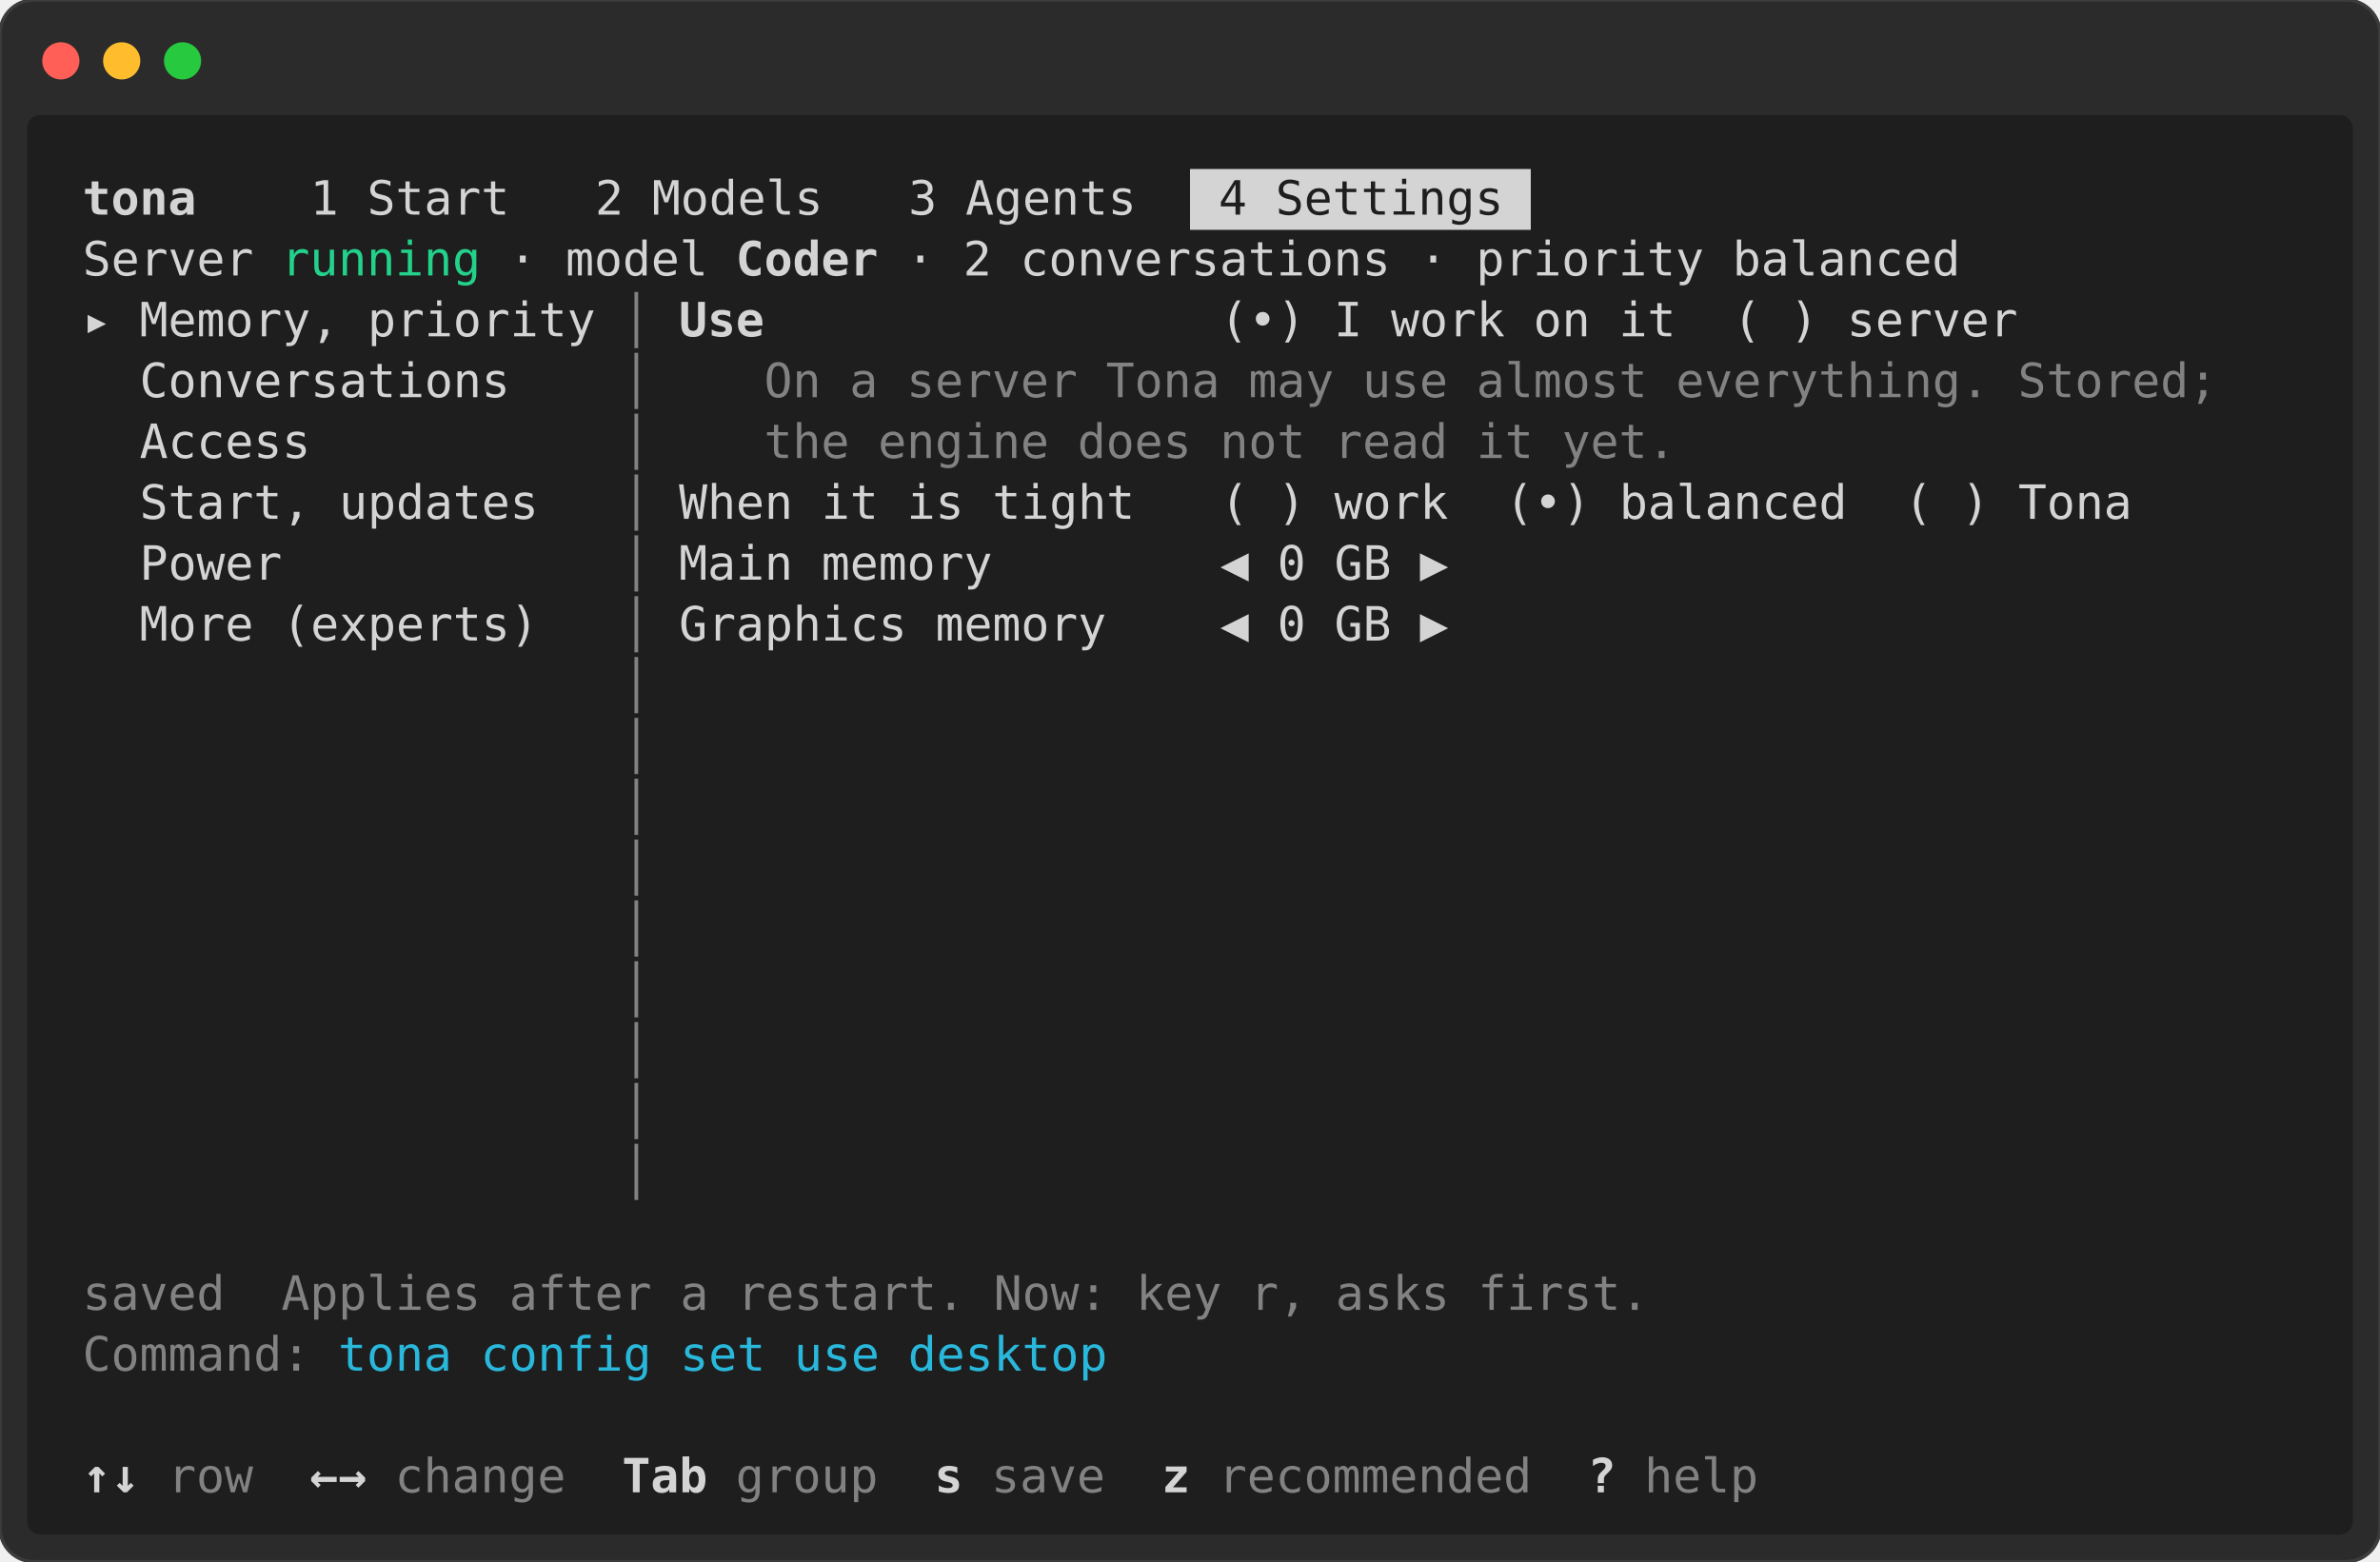
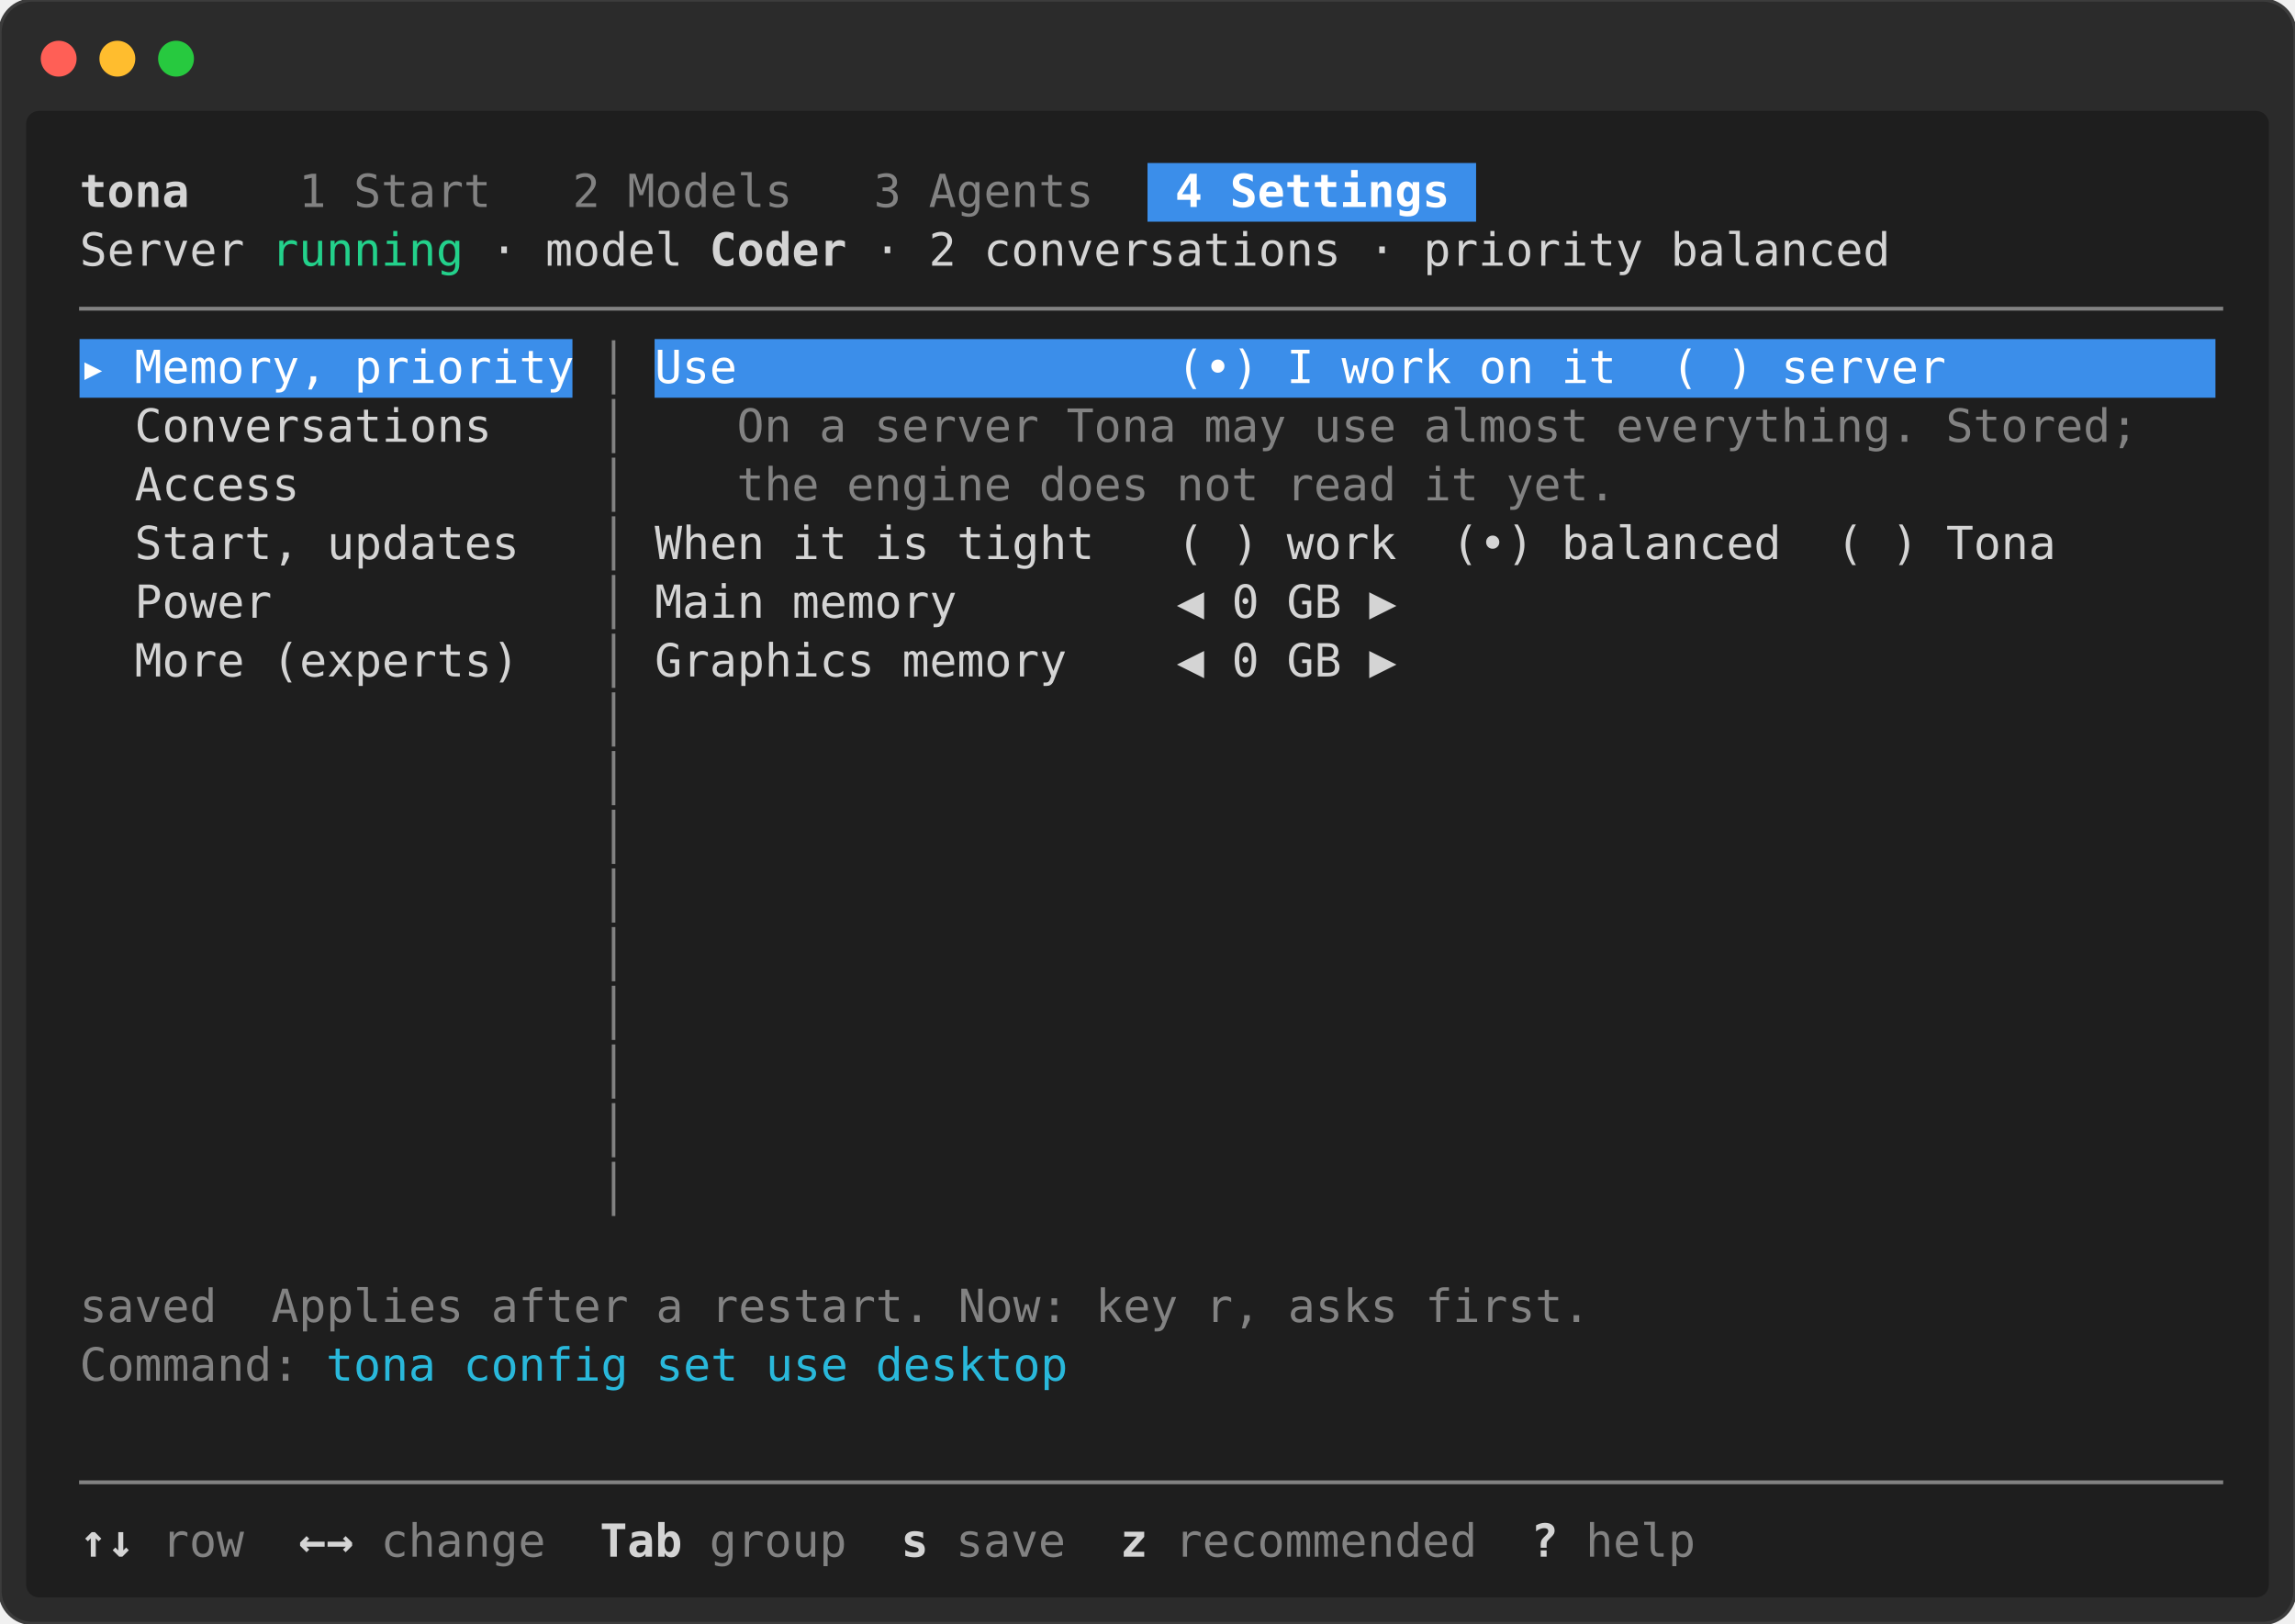
- <svg xmlns="http://www.w3.org/2000/svg" width="704" height="462" viewBox="0 0 704 462" role="img" aria-label="terminal">
-   <rect width="704" height="462" rx="10" fill="#2b2b2b" stroke="#3c3c3c" />
-   <rect x="8.0" y="34" width="688" height="420" rx="4" fill="#1e1e1e" />
+ <svg xmlns="http://www.w3.org/2000/svg" width="704" height="498" viewBox="0 0 704 498" role="img" aria-label="terminal">
+   <rect width="704" height="498" rx="10" fill="#2b2b2b" stroke="#3c3c3c" />
+   <rect x="8.0" y="34" width="688" height="456" rx="4" fill="#1e1e1e" />
  <circle cx="18" cy="18.0" r="5.5" fill="#ff5f56" />
  <circle cx="36" cy="18.0" r="5.5" fill="#ffbd2e" />
  <circle cx="54" cy="18.0" r="5.5" fill="#27c93f" />
-   <rect x="352.0" y="50.0" width="100.8" height="18" fill="#d4d4d4" />
+   <rect x="352.0" y="50.0" width="100.8" height="18" fill="#3b8eea" />
+   <rect x="24.4" y="104.0" width="151.2" height="18" fill="#3b8eea" />
+   <rect x="200.8" y="104.0" width="478.8" height="18" fill="#3b8eea" />
  <g font-family="'JetBrains Mono','Cascadia Mono','DejaVu Sans Mono','Menlo','Consolas','Liberation Mono',monospace" font-size="14" xml:space="preserve">
    <text x="24.4" y="63.5" textLength="33.6" fill="#d4d4d4" font-weight="bold">tona</text>
-     <text x="58.0" y="63.5" textLength="294.0" fill="#d4d4d4">    1 Start   2 Models   3 Agents  </text>
-     <text x="352.0" y="63.5" textLength="100.8" fill="#1e1e1e"> 4 Settings </text>
+     <text x="83.2" y="63.5" textLength="75.6" fill="#828282"> 1 Start </text>
+     <text x="167.2" y="63.5" textLength="84.0" fill="#828282"> 2 Models </text>
+     <text x="259.6" y="63.5" textLength="84.0" fill="#828282"> 3 Agents </text>
+     <text x="352.0" y="63.5" textLength="100.8" fill="#ffffff" font-weight="bold"> 4 Settings </text>
    <text x="16.0" y="81.5" textLength="67.2" fill="#d4d4d4"> Server </text>
    <text x="83.2" y="81.5" textLength="58.8" fill="#23d18b">running</text>
    <text x="142.0" y="81.5" textLength="75.6" fill="#d4d4d4"> · model </text>
    <text x="217.6" y="81.5" textLength="42.0" fill="#d4d4d4" font-weight="bold">Coder</text>
    <text x="259.6" y="81.5" textLength="428.4" fill="#d4d4d4"> · 2 conversations · priority balanced             </text>
-     <text x="16.0" y="99.5" textLength="168.0" fill="#d4d4d4"> ▸ Memory, priority </text>
-     <text x="184.0" y="99.5" textLength="8.4" fill="#828282">│</text>
-     <text x="200.8" y="99.5" textLength="25.2" fill="#d4d4d4" font-weight="bold">Use</text>
-     <text x="226.0" y="99.5" textLength="462.0" fill="#d4d4d4">                (•) I work on it  ( ) server           </text>
-     <text x="16.0" y="117.5" textLength="168.0" fill="#d4d4d4">   Conversations    </text>
+     <text x="24.4" y="99.5" textLength="655.2" fill="#828282">──────────────────────────────────────────────────────────────────────────────</text>
+     <text x="24.4" y="117.5" textLength="151.2" fill="#ffffff">▸ Memory, priority</text>
    <text x="184.0" y="117.5" textLength="8.4" fill="#828282">│</text>
-     <text x="226.0" y="117.5" textLength="428.4" fill="#828282">On a server Tona may use almost everything. Stored;</text>
-     <text x="16.0" y="135.5" textLength="168.0" fill="#d4d4d4">   Access           </text>
+     <text x="200.8" y="117.5" textLength="478.8" fill="#ffffff">Use                (•) I work on it  ( ) server          </text>
+     <text x="16.0" y="135.5" textLength="168.0" fill="#d4d4d4">   Conversations    </text>
    <text x="184.0" y="135.5" textLength="8.4" fill="#828282">│</text>
-     <text x="226.0" y="135.5" textLength="268.8" fill="#828282">the engine does not read it yet.</text>
-     <text x="16.0" y="153.5" textLength="168.0" fill="#d4d4d4">   Start, updates   </text>
+     <text x="226.0" y="135.5" textLength="428.4" fill="#828282">On a server Tona may use almost everything. Stored;</text>
+     <text x="16.0" y="153.5" textLength="168.0" fill="#d4d4d4">   Access           </text>
    <text x="184.0" y="153.5" textLength="8.4" fill="#828282">│</text>
-     <text x="192.4" y="153.5" textLength="495.6" fill="#d4d4d4"> When it is tight   ( ) work  (•) balanced  ( ) Tona       </text>
-     <text x="16.0" y="171.5" textLength="168.0" fill="#d4d4d4">   Power            </text>
+     <text x="226.0" y="153.5" textLength="268.8" fill="#828282">the engine does not read it yet.</text>
+     <text x="16.0" y="171.5" textLength="168.0" fill="#d4d4d4">   Start, updates   </text>
    <text x="184.0" y="171.5" textLength="8.4" fill="#828282">│</text>
-     <text x="192.4" y="171.5" textLength="495.6" fill="#d4d4d4"> Main memory        ◀ 0 GB ▶                               </text>
-     <text x="16.0" y="189.5" textLength="168.0" fill="#d4d4d4">   More (experts)   </text>
+     <text x="192.4" y="171.5" textLength="495.6" fill="#d4d4d4"> When it is tight   ( ) work  (•) balanced  ( ) Tona       </text>
+     <text x="16.0" y="189.5" textLength="168.0" fill="#d4d4d4">   Power            </text>
    <text x="184.0" y="189.5" textLength="8.4" fill="#828282">│</text>
-     <text x="192.4" y="189.5" textLength="495.6" fill="#d4d4d4"> Graphics memory    ◀ 0 GB ▶                               </text>
+     <text x="192.4" y="189.5" textLength="495.6" fill="#d4d4d4"> Main memory        ◀ 0 GB ▶                               </text>
+     <text x="16.0" y="207.5" textLength="168.0" fill="#d4d4d4">   More (experts)   </text>
    <text x="184.0" y="207.5" textLength="8.4" fill="#828282">│</text>
+     <text x="192.4" y="207.5" textLength="495.6" fill="#d4d4d4"> Graphics memory    ◀ 0 GB ▶                               </text>
    <text x="184.0" y="225.5" textLength="8.4" fill="#828282">│</text>
    <text x="184.0" y="243.5" textLength="8.4" fill="#828282">│</text>
    <text x="184.0" y="261.5" textLength="8.4" fill="#828282">│</text>
    <text x="184.0" y="279.5" textLength="8.4" fill="#828282">│</text>
    <text x="184.0" y="297.5" textLength="8.4" fill="#828282">│</text>
    <text x="184.0" y="315.5" textLength="8.4" fill="#828282">│</text>
    <text x="184.0" y="333.5" textLength="8.4" fill="#828282">│</text>
    <text x="184.0" y="351.5" textLength="8.4" fill="#828282">│</text>
-     <text x="24.4" y="387.5" textLength="42.0" fill="#828282">saved</text>
-     <text x="83.2" y="387.5" textLength="403.2" fill="#828282">Applies after a restart. Now: key r, asks first.</text>
-     <text x="24.4" y="405.5" textLength="75.6" fill="#828282">Command: </text>
-     <text x="100.0" y="405.5" textLength="226.8" fill="#29b8db">tona config set use desktop</text>
-     <text x="24.4" y="441.5" textLength="16.8" fill="#d4d4d4" font-weight="bold">↑↓</text>
-     <text x="49.6" y="441.5" textLength="25.2" fill="#828282">row</text>
-     <text x="91.6" y="441.5" textLength="16.8" fill="#d4d4d4" font-weight="bold">←→</text>
-     <text x="116.8" y="441.5" textLength="50.4" fill="#828282">change</text>
-     <text x="184.0" y="441.5" textLength="25.2" fill="#d4d4d4" font-weight="bold">Tab</text>
-     <text x="217.6" y="441.5" textLength="42.0" fill="#828282">group</text>
-     <text x="276.4" y="441.5" textLength="8.4" fill="#d4d4d4" font-weight="bold">s</text>
-     <text x="293.2" y="441.5" textLength="33.6" fill="#828282">save</text>
-     <text x="343.6" y="441.5" textLength="8.4" fill="#d4d4d4" font-weight="bold">z</text>
-     <text x="360.4" y="441.5" textLength="92.4" fill="#828282">recommended</text>
-     <text x="469.6" y="441.5" textLength="8.4" fill="#d4d4d4" font-weight="bold">?</text>
-     <text x="486.4" y="441.5" textLength="33.6" fill="#828282">help</text>
+     <text x="184.0" y="369.5" textLength="8.4" fill="#828282">│</text>
+     <text x="24.4" y="405.5" textLength="42.0" fill="#828282">saved</text>
+     <text x="83.2" y="405.5" textLength="403.2" fill="#828282">Applies after a restart. Now: key r, asks first.</text>
+     <text x="24.4" y="423.5" textLength="75.6" fill="#828282">Command: </text>
+     <text x="100.0" y="423.5" textLength="226.8" fill="#29b8db">tona config set use desktop</text>
+     <text x="24.4" y="459.5" textLength="655.2" fill="#828282">──────────────────────────────────────────────────────────────────────────────</text>
+     <text x="24.4" y="477.5" textLength="16.8" fill="#d4d4d4" font-weight="bold">↑↓</text>
+     <text x="49.6" y="477.5" textLength="25.2" fill="#828282">row</text>
+     <text x="91.6" y="477.5" textLength="16.8" fill="#d4d4d4" font-weight="bold">←→</text>
+     <text x="116.8" y="477.5" textLength="50.4" fill="#828282">change</text>
+     <text x="184.0" y="477.5" textLength="25.2" fill="#d4d4d4" font-weight="bold">Tab</text>
+     <text x="217.6" y="477.5" textLength="42.0" fill="#828282">group</text>
+     <text x="276.4" y="477.5" textLength="8.4" fill="#d4d4d4" font-weight="bold">s</text>
+     <text x="293.2" y="477.5" textLength="33.6" fill="#828282">save</text>
+     <text x="343.6" y="477.5" textLength="8.4" fill="#d4d4d4" font-weight="bold">z</text>
+     <text x="360.4" y="477.5" textLength="92.4" fill="#828282">recommended</text>
+     <text x="469.6" y="477.5" textLength="8.4" fill="#d4d4d4" font-weight="bold">?</text>
+     <text x="486.4" y="477.5" textLength="33.6" fill="#828282">help</text>
  </g>
</svg>
